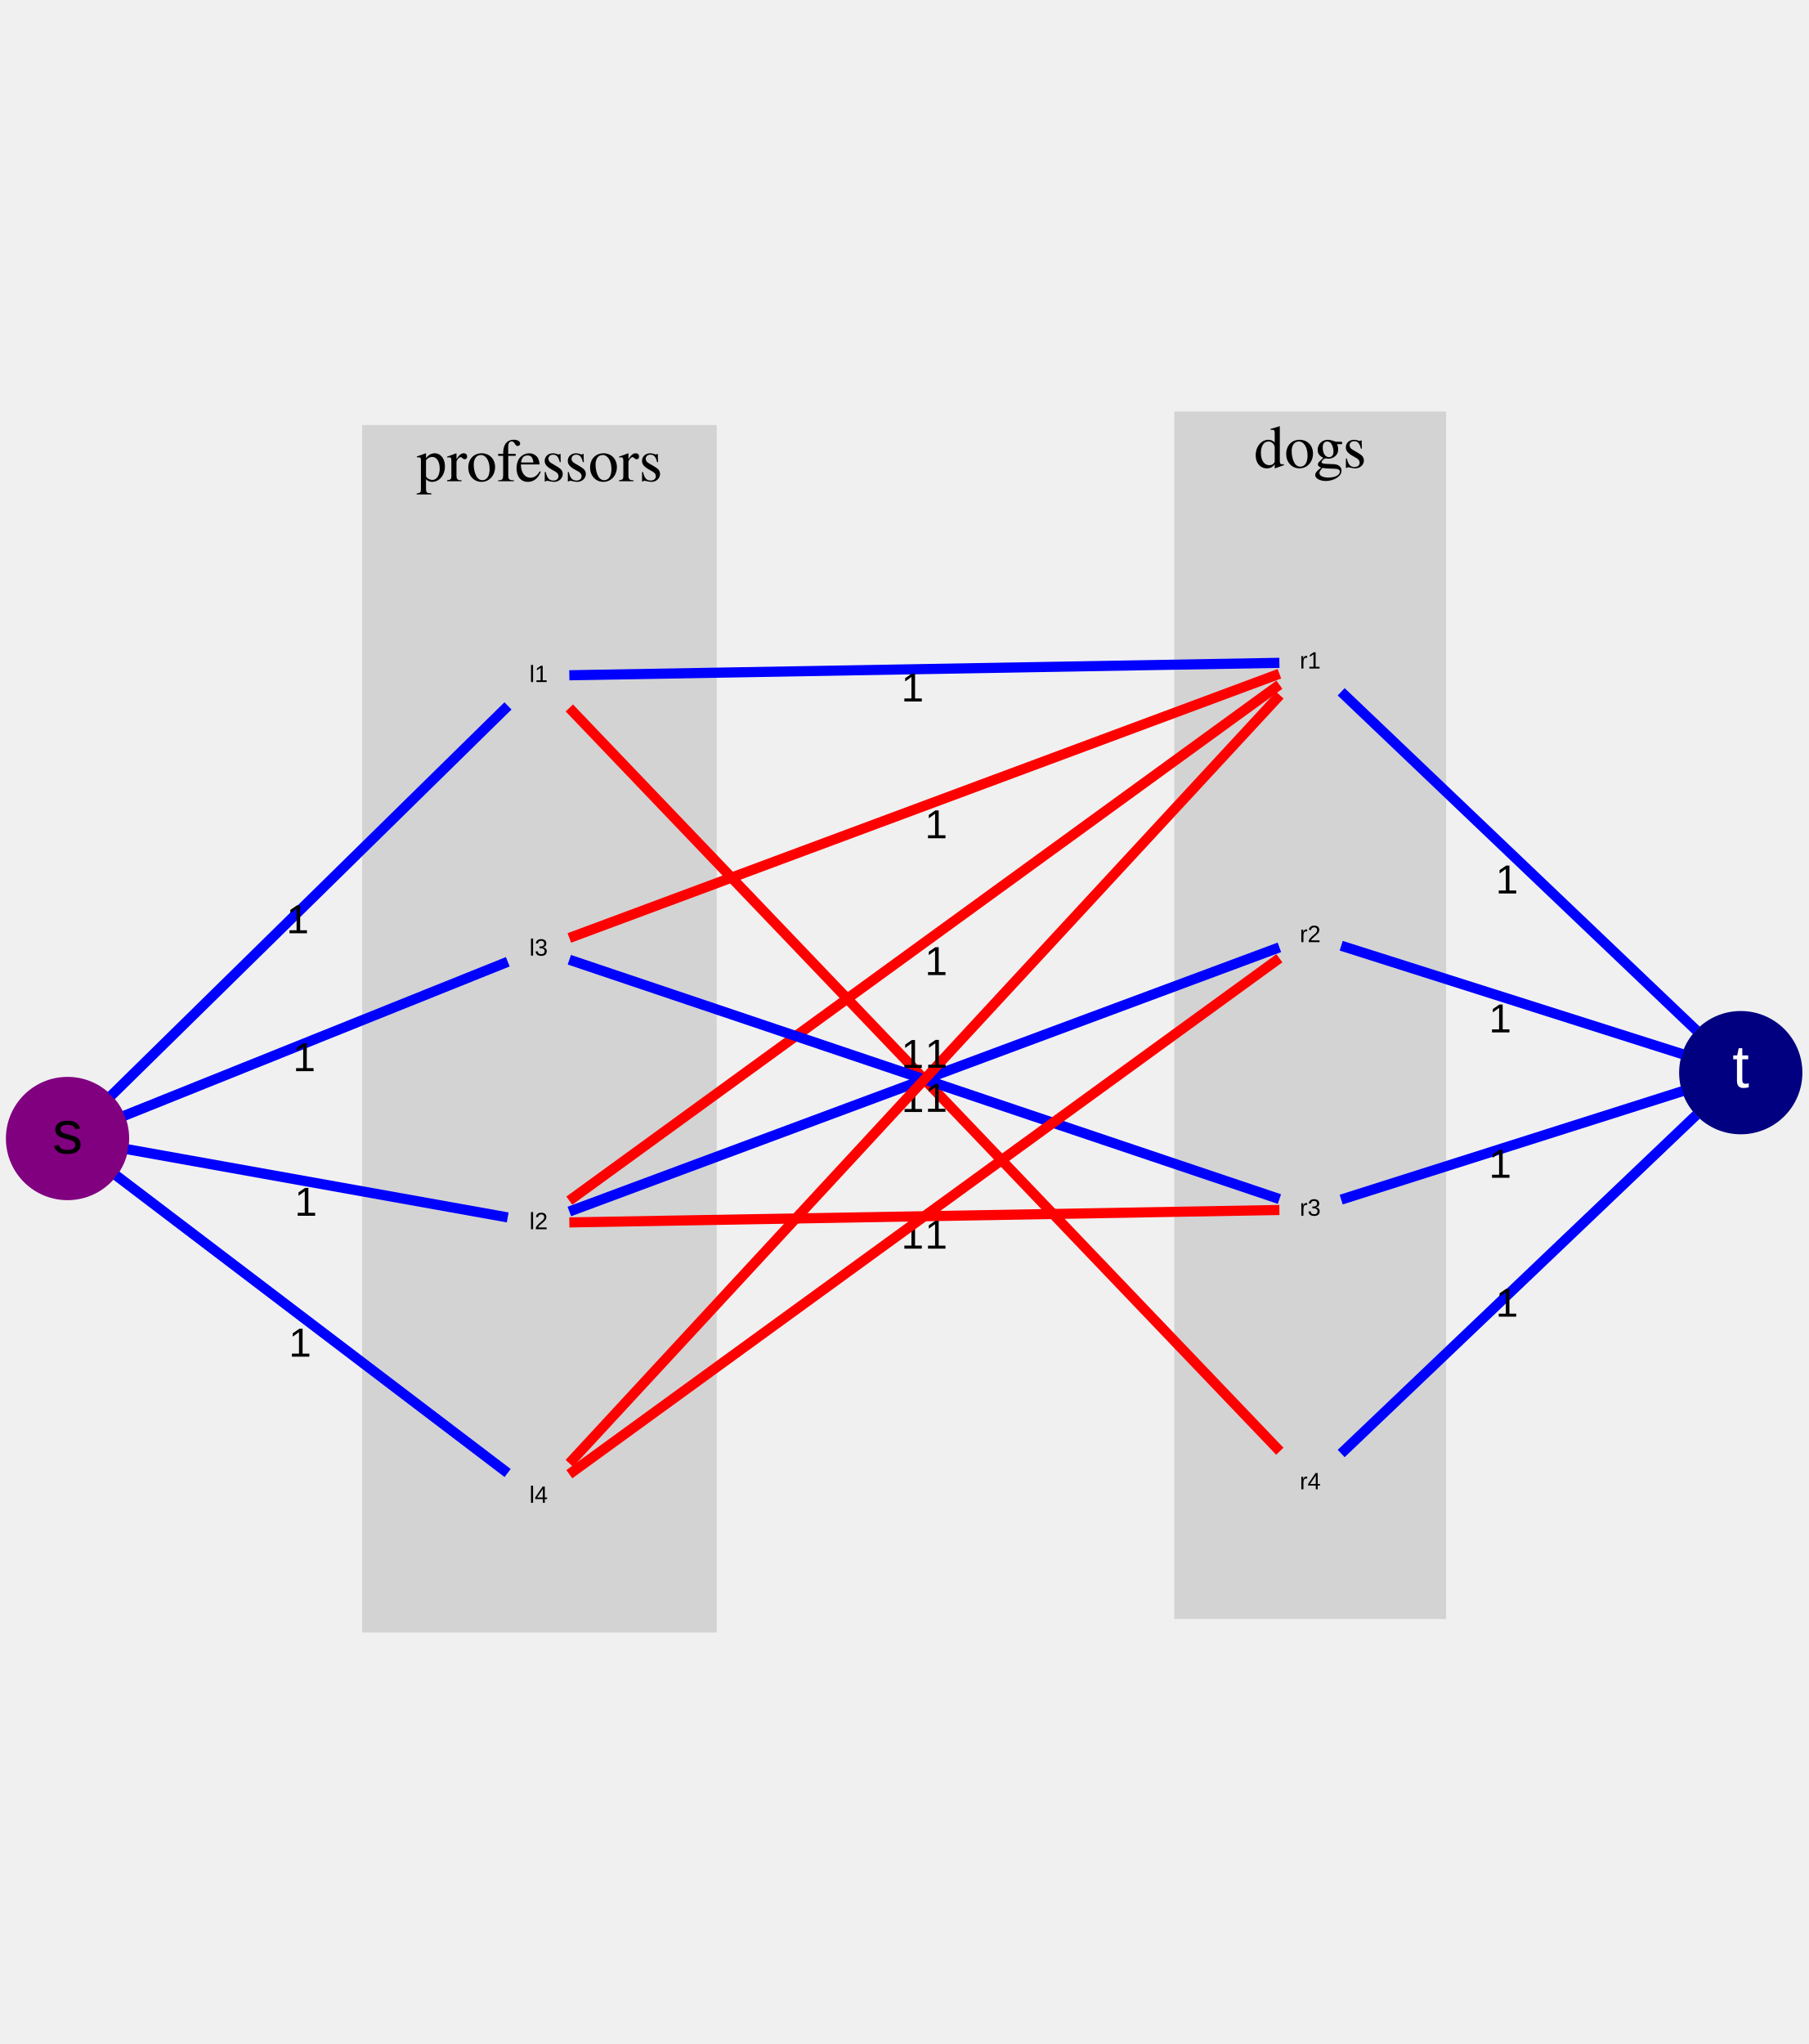
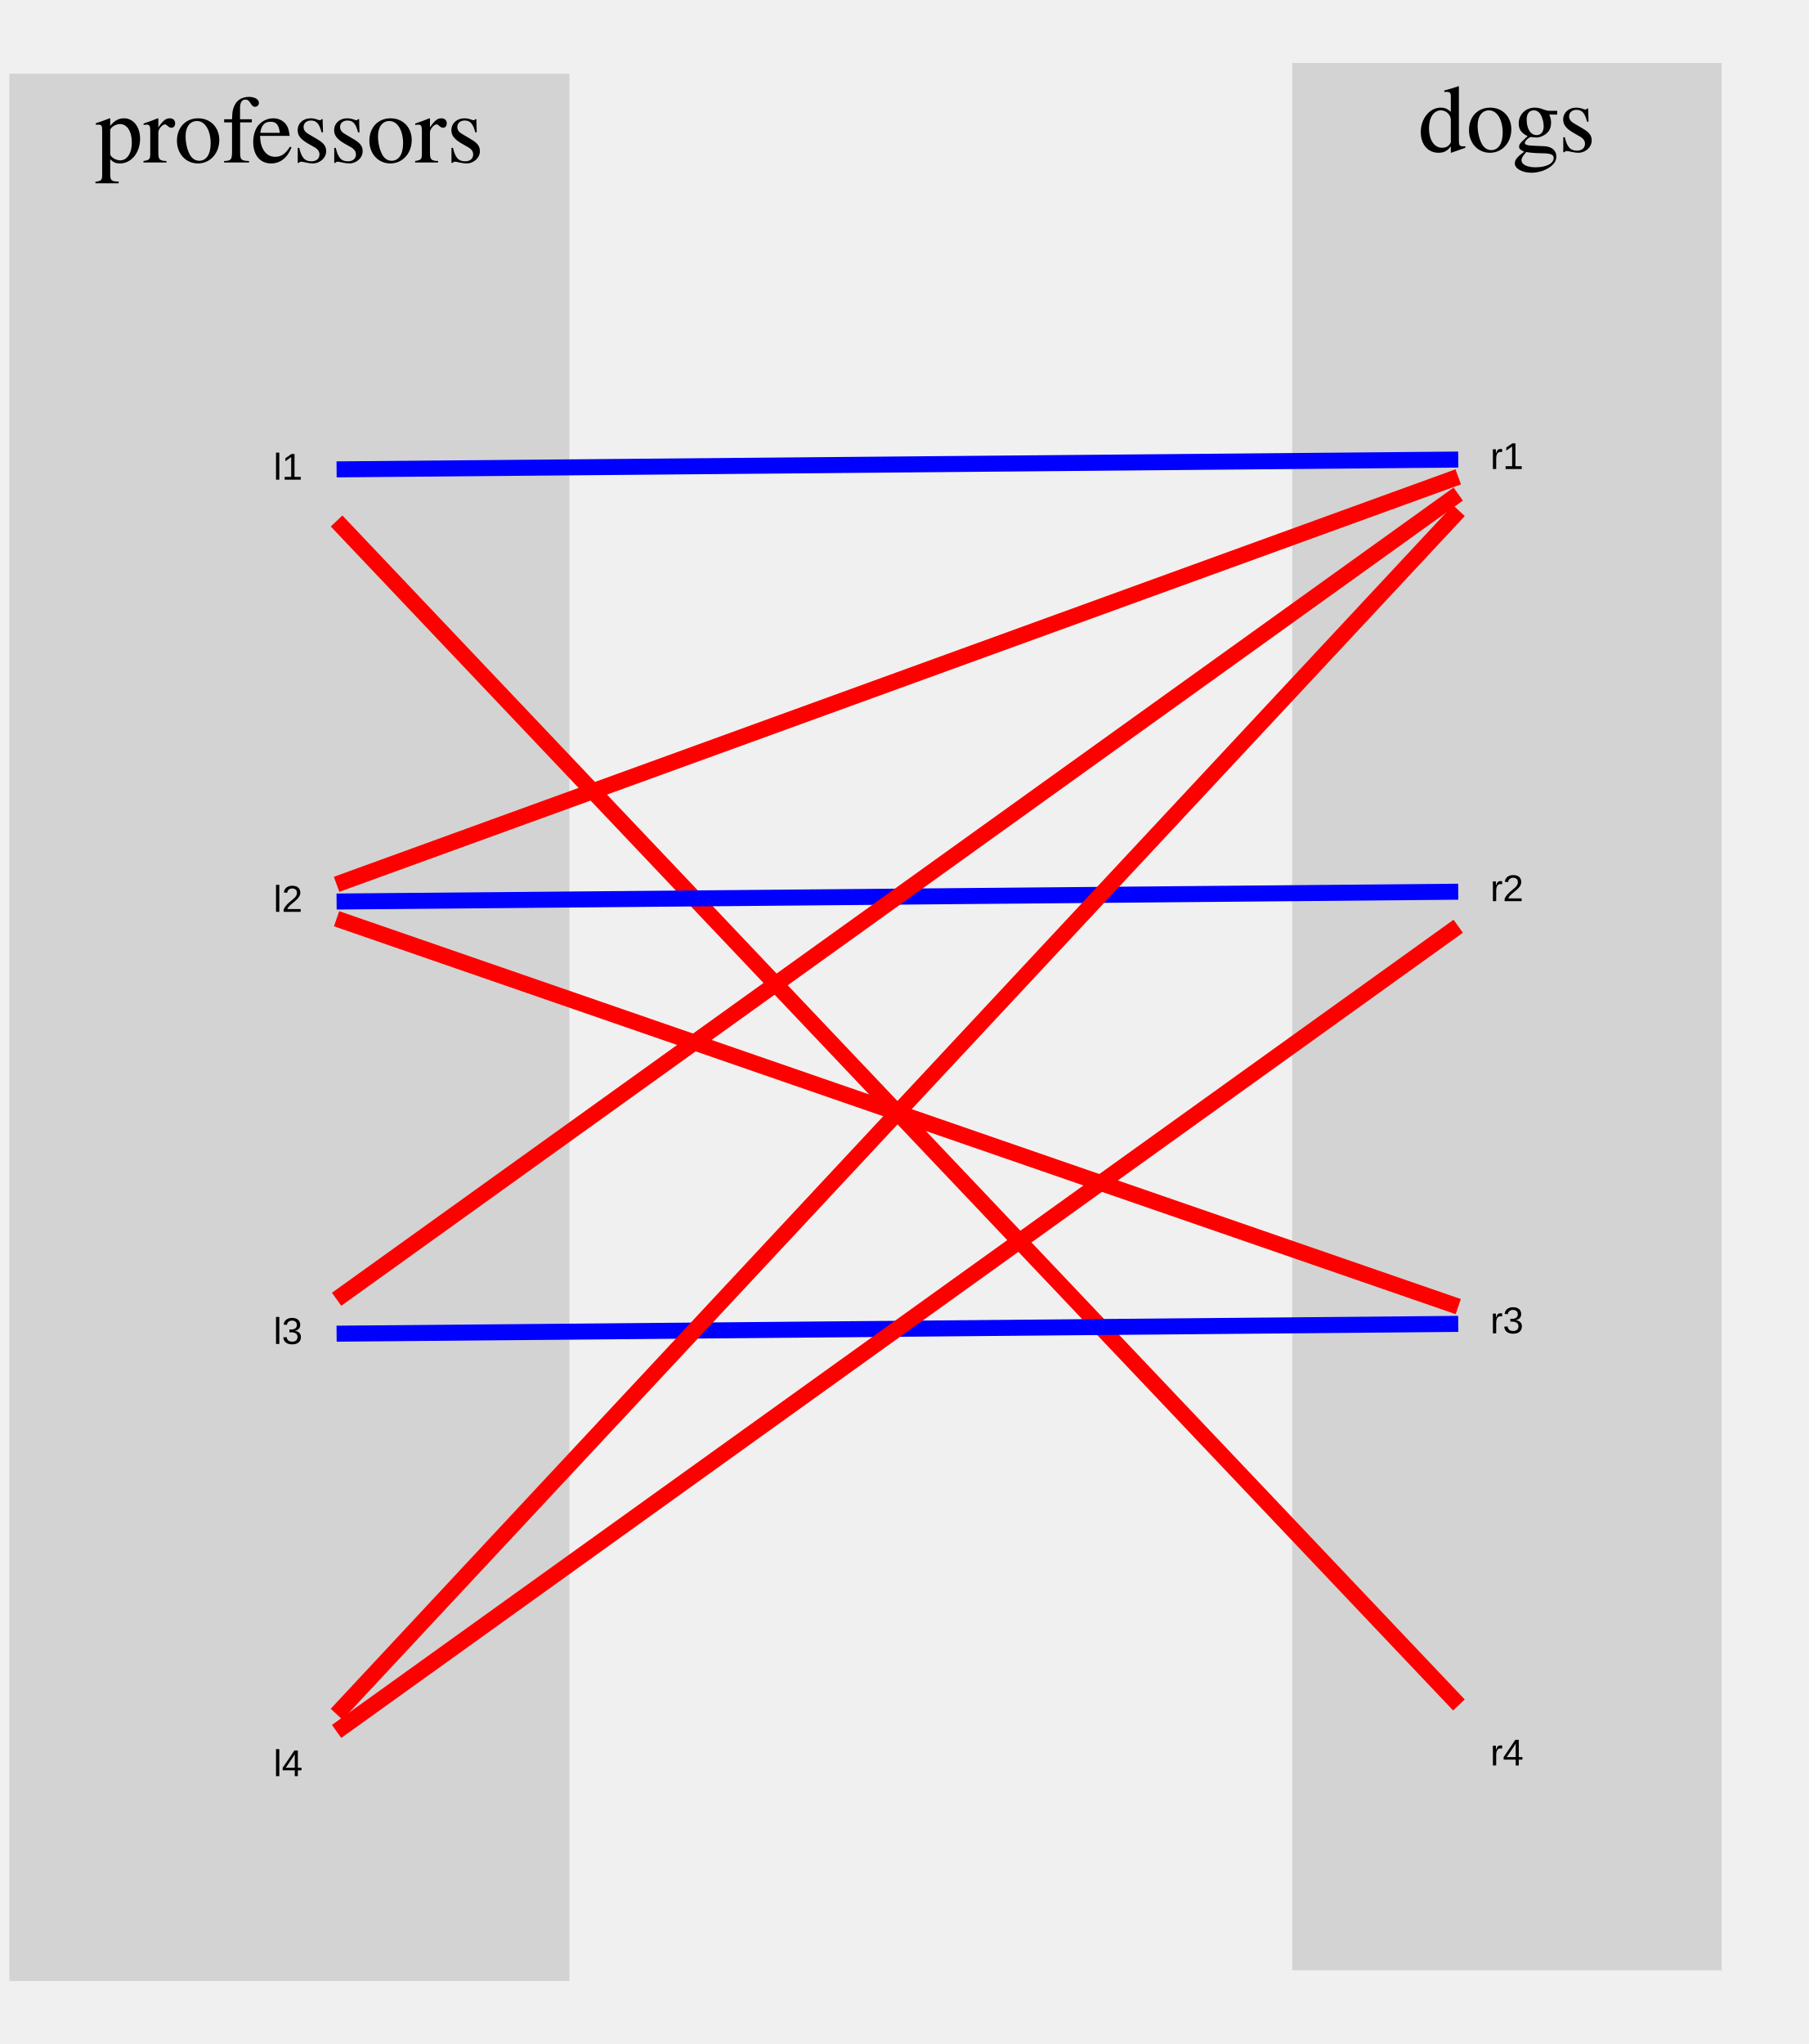
- <svg xmlns="http://www.w3.org/2000/svg" width="818.88" height="925.44" viewBox="0.00 0.00 1071.00 746.00">
-   <g id="graph0" class="graph" transform="scale(1 1) rotate(0) translate(4 742)">
+ <svg xmlns="http://www.w3.org/2000/svg" width="818.88" height="925.44" viewBox="0.00 0.00 678.00 742.00">
+   <g id="graph0" class="graph" transform="scale(1 1) rotate(0) translate(4 738)">
    <g id="clust1" class="cluster">
-       <polygon fill="lightgrey" stroke="lightgrey" points="211,-8 211,-722 420,-722 420,-8 211,-8" />
-       <text text-anchor="middle" x="315.5" y="-689.2" font-family="Times,serif" font-size="36.00">professors</text>
+       <polygon fill="lightgrey" stroke="lightgrey" points="0,-8 0,-722 209,-722 209,-8 0,-8" />
+       <text text-anchor="middle" x="104.5" y="-689.2" font-family="Times,serif" font-size="36.00">professors</text>
    </g>
    <g id="clust2" class="cluster">
-       <polygon fill="lightgrey" stroke="lightgrey" points="692,-16 692,-730 852,-730 852,-16 692,-16" />
-       <text text-anchor="middle" x="772" y="-697.2" font-family="Times,serif" font-size="36.00">dogs</text>
+       <polygon fill="lightgrey" stroke="lightgrey" points="481,-12 481,-726 641,-726 641,-12 481,-12" />
+       <text text-anchor="middle" x="561" y="-693.2" font-family="Times,serif" font-size="36.00">dogs</text>
    </g>
    <g id="node1" class="node">
-       <polygon fill="transparent" stroke="transparent" points="387,-665.5 243,-665.5 243,-664.5 387,-664.5 387,-665.5" />
+       <polygon fill="transparent" stroke="transparent" points="176,-665.5 32,-665.5 32,-664.5 176,-664.5 176,-665.5" />
    </g>
    <g id="node2" class="node">
-       <polygon fill="none" stroke="transparent" points="333,-646 297,-646 297,-502 333,-502 333,-646" />
-       <text text-anchor="middle" x="315" y="-570.3" font-family="Arial" font-size="14.00">l1</text>
+       <polygon fill="none" stroke="transparent" points="122,-646 86,-646 86,-502 122,-502 122,-646" />
+       <text text-anchor="middle" x="104" y="-570.3" font-family="Arial" font-size="14.00">l1</text>
    </g>
    <g id="node7" class="node">
-       <polygon fill="none" stroke="transparent" points="790,-492 754,-492 754,-348 790,-348 790,-492" />
-       <text text-anchor="middle" x="772" y="-416.3" font-family="Arial" font-size="14.00">r2</text>
+       <polygon fill="none" stroke="transparent" points="579,-488 543,-488 543,-344 579,-344 579,-488" />
+       <text text-anchor="middle" x="561" y="-412.3" font-family="Arial" font-size="14.00">r2</text>
    </g>
    <g id="node8" class="node">
-       <polygon fill="none" stroke="transparent" points="790,-330 754,-330 754,-186 790,-186 790,-330" />
-       <text text-anchor="middle" x="772" y="-254.3" font-family="Arial" font-size="14.00">r3</text>
+       <polygon fill="none" stroke="transparent" points="579,-326 543,-326 543,-182 579,-182 579,-326" />
+       <text text-anchor="middle" x="561" y="-250.3" font-family="Arial" font-size="14.00">r3</text>
    </g>
    <g id="node9" class="node">
-       <polygon fill="none" stroke="transparent" points="790,-654 754,-654 754,-510 790,-510 790,-654" />
-       <text text-anchor="middle" x="772" y="-578.3" font-family="Arial" font-size="14.00">r1</text>
+       <polygon fill="none" stroke="transparent" points="579,-650 543,-650 543,-506 579,-506 579,-650" />
+       <text text-anchor="middle" x="561" y="-574.3" font-family="Arial" font-size="14.00">r1</text>
+     </g>
+     <g id="edge3" class="edge">
+       <path fill="none" stroke="blue" stroke-width="6" d="M122.2,-574.16C195.57,-574.8 469.28,-577.2 542.75,-577.84" />
+     </g>
+     <g id="node10" class="node">
+       <polygon fill="none" stroke="transparent" points="579,-164 543,-164 543,-20 579,-20 579,-164" />
+       <text text-anchor="middle" x="561" y="-88.3" font-family="Arial" font-size="14.00">r4</text>
+     </g>
+     <g id="edge6" class="edge">
+       <path fill="none" stroke="red" stroke-width="6" d="M122.2,-554.81C195.66,-477.33 469.9,-188.08 543,-110.99" />
+     </g>
+     <g id="node3" class="node">
+       <polygon fill="none" stroke="transparent" points="122,-484 86,-484 86,-340 122,-340 122,-484" />
+       <text text-anchor="middle" x="104" y="-408.3" font-family="Arial" font-size="14.00">l2</text>
+     </g>
+     <g id="edge8" class="edge">
+       <path fill="none" stroke="blue" stroke-width="6" d="M122.2,-412.16C195.57,-412.8 469.28,-415.2 542.75,-415.84" />
+     </g>
+     <g id="edge9" class="edge">
+       <path fill="none" stroke="red" stroke-width="6" d="M122.2,-405.71C195.57,-380.34 469.28,-285.71 542.75,-260.31" />
+     </g>
+     <g id="edge7" class="edge">
+       <path fill="none" stroke="red" stroke-width="6" d="M122.2,-418.61C195.57,-445.26 469.28,-544.68 542.75,-571.37" />
+     </g>
+     <g id="node4" class="node">
+       <polygon fill="none" stroke="transparent" points="122,-322 86,-322 86,-178 122,-178 122,-322" />
+       <text text-anchor="middle" x="104" y="-246.3" font-family="Arial" font-size="14.00">l3</text>
+     </g>
+     <g id="edge13" class="edge">
+       <path fill="none" stroke="blue" stroke-width="6" d="M122.2,-250.16C195.57,-250.8 469.28,-253.2 542.75,-253.84" />
    </g>
    <g id="edge11" class="edge">
-       <path fill="none" stroke="blue" stroke-width="6" d="M333.2,-574.32C406.57,-575.6 680.28,-580.39 753.75,-581.68" />
-       <text text-anchor="middle" x="536.47" y="-558.8" font-family="Arial" font-size="24.00">1</text>
+       <path fill="none" stroke="red" stroke-width="6" d="M122.2,-263.06C195.57,-315.72 469.28,-512.17 542.75,-564.9" />
    </g>
-     <g id="node10" class="node">
-       <polygon fill="none" stroke="transparent" points="790,-168 754,-168 754,-24 790,-24 790,-168" />
-       <text text-anchor="middle" x="772" y="-92.3" font-family="Arial" font-size="14.00">r4</text>
-     </g>
-     <g id="edge14" class="edge">
-       <path fill="none" stroke="red" stroke-width="6" d="M333.2,-554.97C406.66,-478.13 680.9,-191.29 754,-114.83" />
-       <text text-anchor="middle" x="536.6" y="-315.7" font-family="Arial" font-size="24.00">1</text>
-     </g>
-     <g id="node3" class="node">
-       <polygon fill="none" stroke="transparent" points="333,-322 297,-322 297,-178 333,-178 333,-322" />
-       <text text-anchor="middle" x="315" y="-246.3" font-family="Arial" font-size="14.00">l2</text>
+     <g id="node5" class="node">
+       <polygon fill="none" stroke="transparent" points="122,-160 86,-160 86,-16 122,-16 122,-160" />
+       <text text-anchor="middle" x="104" y="-84.3" font-family="Arial" font-size="14.00">l4</text>
    </g>
    <g id="edge16" class="edge">
-       <path fill="none" stroke="blue" stroke-width="6" d="M333.2,-256.77C406.57,-284.06 680.28,-385.88 753.75,-413.21" />
-       <text text-anchor="middle" x="536.47" y="-341.79" font-family="Arial" font-size="24.00">1</text>
-     </g>
-     <g id="edge17" class="edge">
-       <path fill="none" stroke="red" stroke-width="6" d="M333.2,-250.32C406.57,-251.6 680.28,-256.39 753.75,-257.68" />
-       <text text-anchor="middle" x="536.47" y="-234.8" font-family="Arial" font-size="24.00">1</text>
+       <path fill="none" stroke="red" stroke-width="6" d="M122.2,-101.06C195.57,-153.72 469.28,-350.17 542.75,-402.9" />
    </g>
    <g id="edge15" class="edge">
-       <path fill="none" stroke="red" stroke-width="6" d="M333.2,-263.22C406.57,-316.53 680.28,-515.37 753.75,-568.74" />
-       <text text-anchor="middle" x="550.47" y="-396.78" font-family="Arial" font-size="24.00">1</text>
-     </g>
-     <g id="node4" class="node">
-       <polygon fill="none" stroke="transparent" points="333,-484 297,-484 297,-340 333,-340 333,-484" />
-       <text text-anchor="middle" x="315" y="-408.3" font-family="Arial" font-size="14.00">l3</text>
-     </g>
-     <g id="edge21" class="edge">
-       <path fill="none" stroke="blue" stroke-width="6" d="M333.2,-405.87C406.57,-381.14 680.28,-288.91 753.75,-264.15" />
-       <text text-anchor="middle" x="550.47" y="-315.81" font-family="Arial" font-size="24.00">1</text>
-     </g>
-     <g id="edge19" class="edge">
-       <path fill="none" stroke="red" stroke-width="6" d="M333.2,-418.77C406.57,-446.06 680.28,-547.88 753.75,-575.21" />
-       <text text-anchor="middle" x="550.47" y="-477.79" font-family="Arial" font-size="24.00">1</text>
-     </g>
-     <g id="node5" class="node">
-       <polygon fill="none" stroke="transparent" points="333,-160 297,-160 297,-16 333,-16 333,-160" />
-       <text text-anchor="middle" x="315" y="-84.3" font-family="Arial" font-size="14.00">l4</text>
-     </g>
-     <g id="edge24" class="edge">
-       <path fill="none" stroke="red" stroke-width="6" d="M333.2,-101.22C406.57,-154.53 680.28,-353.37 753.75,-406.74" />
-       <text text-anchor="middle" x="550.47" y="-234.78" font-family="Arial" font-size="24.00">1</text>
-     </g>
-     <g id="edge23" class="edge">
-       <path fill="none" stroke="red" stroke-width="6" d="M333.2,-107.67C406.66,-187.08 680.9,-483.52 754,-562.54" />
-       <text text-anchor="middle" x="550.6" y="-341.91" font-family="Arial" font-size="24.00">1</text>
+       <path fill="none" stroke="red" stroke-width="6" d="M122.2,-107.51C195.66,-186.27 469.9,-480.32 543,-558.7" />
    </g>
    <g id="node11" class="node">
</g>
-     <g id="node14" class="node">
+     <g id="node12" class="node">
</g>
    <g id="node6" class="node">
-       <polygon fill="transparent" stroke="transparent" points="844,-673.5 700,-673.5 700,-672.5 844,-672.5 844,-673.5" />
-     </g>
-     <g id="node13" class="node">
-       <ellipse fill="navy" stroke="navy" cx="1027" cy="-339" rx="36" ry="36" />
-       <text text-anchor="middle" x="1027" y="-330.2" font-family="Arial" font-size="36.00" fill="white">t</text>
-     </g>
-     <g id="edge8" class="edge">
-       <path fill="none" stroke="blue" stroke-width="6" d="M790.34,-414.17C832.71,-400.72 937.94,-367.29 992.68,-349.9" />
-       <text text-anchor="middle" x="884.51" y="-362.84" font-family="Arial" font-size="24.00">1</text>
-     </g>
-     <g id="edge9" class="edge">
-       <path fill="none" stroke="blue" stroke-width="6" d="M790.34,-263.83C832.71,-277.28 937.94,-310.71 992.68,-328.1" />
-       <text text-anchor="middle" x="884.51" y="-276.76" font-family="Arial" font-size="24.00">1</text>
-     </g>
-     <g id="edge7" class="edge">
-       <path fill="none" stroke="blue" stroke-width="6" d="M790.34,-564.52C834.88,-522.08 948.88,-413.45 1000.68,-364.08" />
-       <text text-anchor="middle" x="888.51" y="-445.1" font-family="Arial" font-size="24.00">1</text>
-     </g>
-     <g id="edge10" class="edge">
-       <path fill="none" stroke="blue" stroke-width="6" d="M790.34,-113.48C834.88,-155.92 948.88,-264.55 1000.68,-313.92" />
-       <text text-anchor="middle" x="888.51" y="-194.5" font-family="Arial" font-size="24.00">1</text>
-     </g>
-     <g id="node12" class="node">
-       <ellipse fill="purple" stroke="purple" cx="36" cy="-300" rx="36" ry="36" />
-       <text text-anchor="middle" x="36" y="-291.2" font-family="Arial" font-size="36.00">s</text>
-     </g>
-     <g id="edge3" class="edge">
-       <path fill="none" stroke="blue" stroke-width="6" d="M61.75,-325.29C117.6,-380.13 248.71,-508.9 296.86,-556.18" />
-       <text text-anchor="middle" x="172.3" y="-421.53" font-family="Arial" font-size="24.00">1</text>
-     </g>
-     <g id="edge4" class="edge">
-       <path fill="none" stroke="blue" stroke-width="6" d="M71.62,-293.62C131.7,-282.85 251.1,-261.45 296.71,-253.28" />
-       <text text-anchor="middle" x="177.16" y="-254.25" font-family="Arial" font-size="24.00">1</text>
-     </g>
-     <g id="edge5" class="edge">
-       <path fill="none" stroke="blue" stroke-width="6" d="M69.65,-313.51C129.08,-337.36 250.66,-386.17 296.74,-404.67" />
-       <text text-anchor="middle" x="176.2" y="-339.89" font-family="Arial" font-size="24.00">1</text>
-     </g>
-     <g id="edge6" class="edge">
-       <path fill="none" stroke="blue" stroke-width="6" d="M64.81,-278.11C122.17,-234.52 249.22,-137.98 296.66,-101.94" />
-       <text text-anchor="middle" x="173.73" y="-170.82" font-family="Arial" font-size="24.00">1</text>
+       <polygon fill="transparent" stroke="transparent" points="633,-669.5 489,-669.5 489,-668.5 633,-668.5 633,-669.5" />
    </g>
  </g>
</svg>
